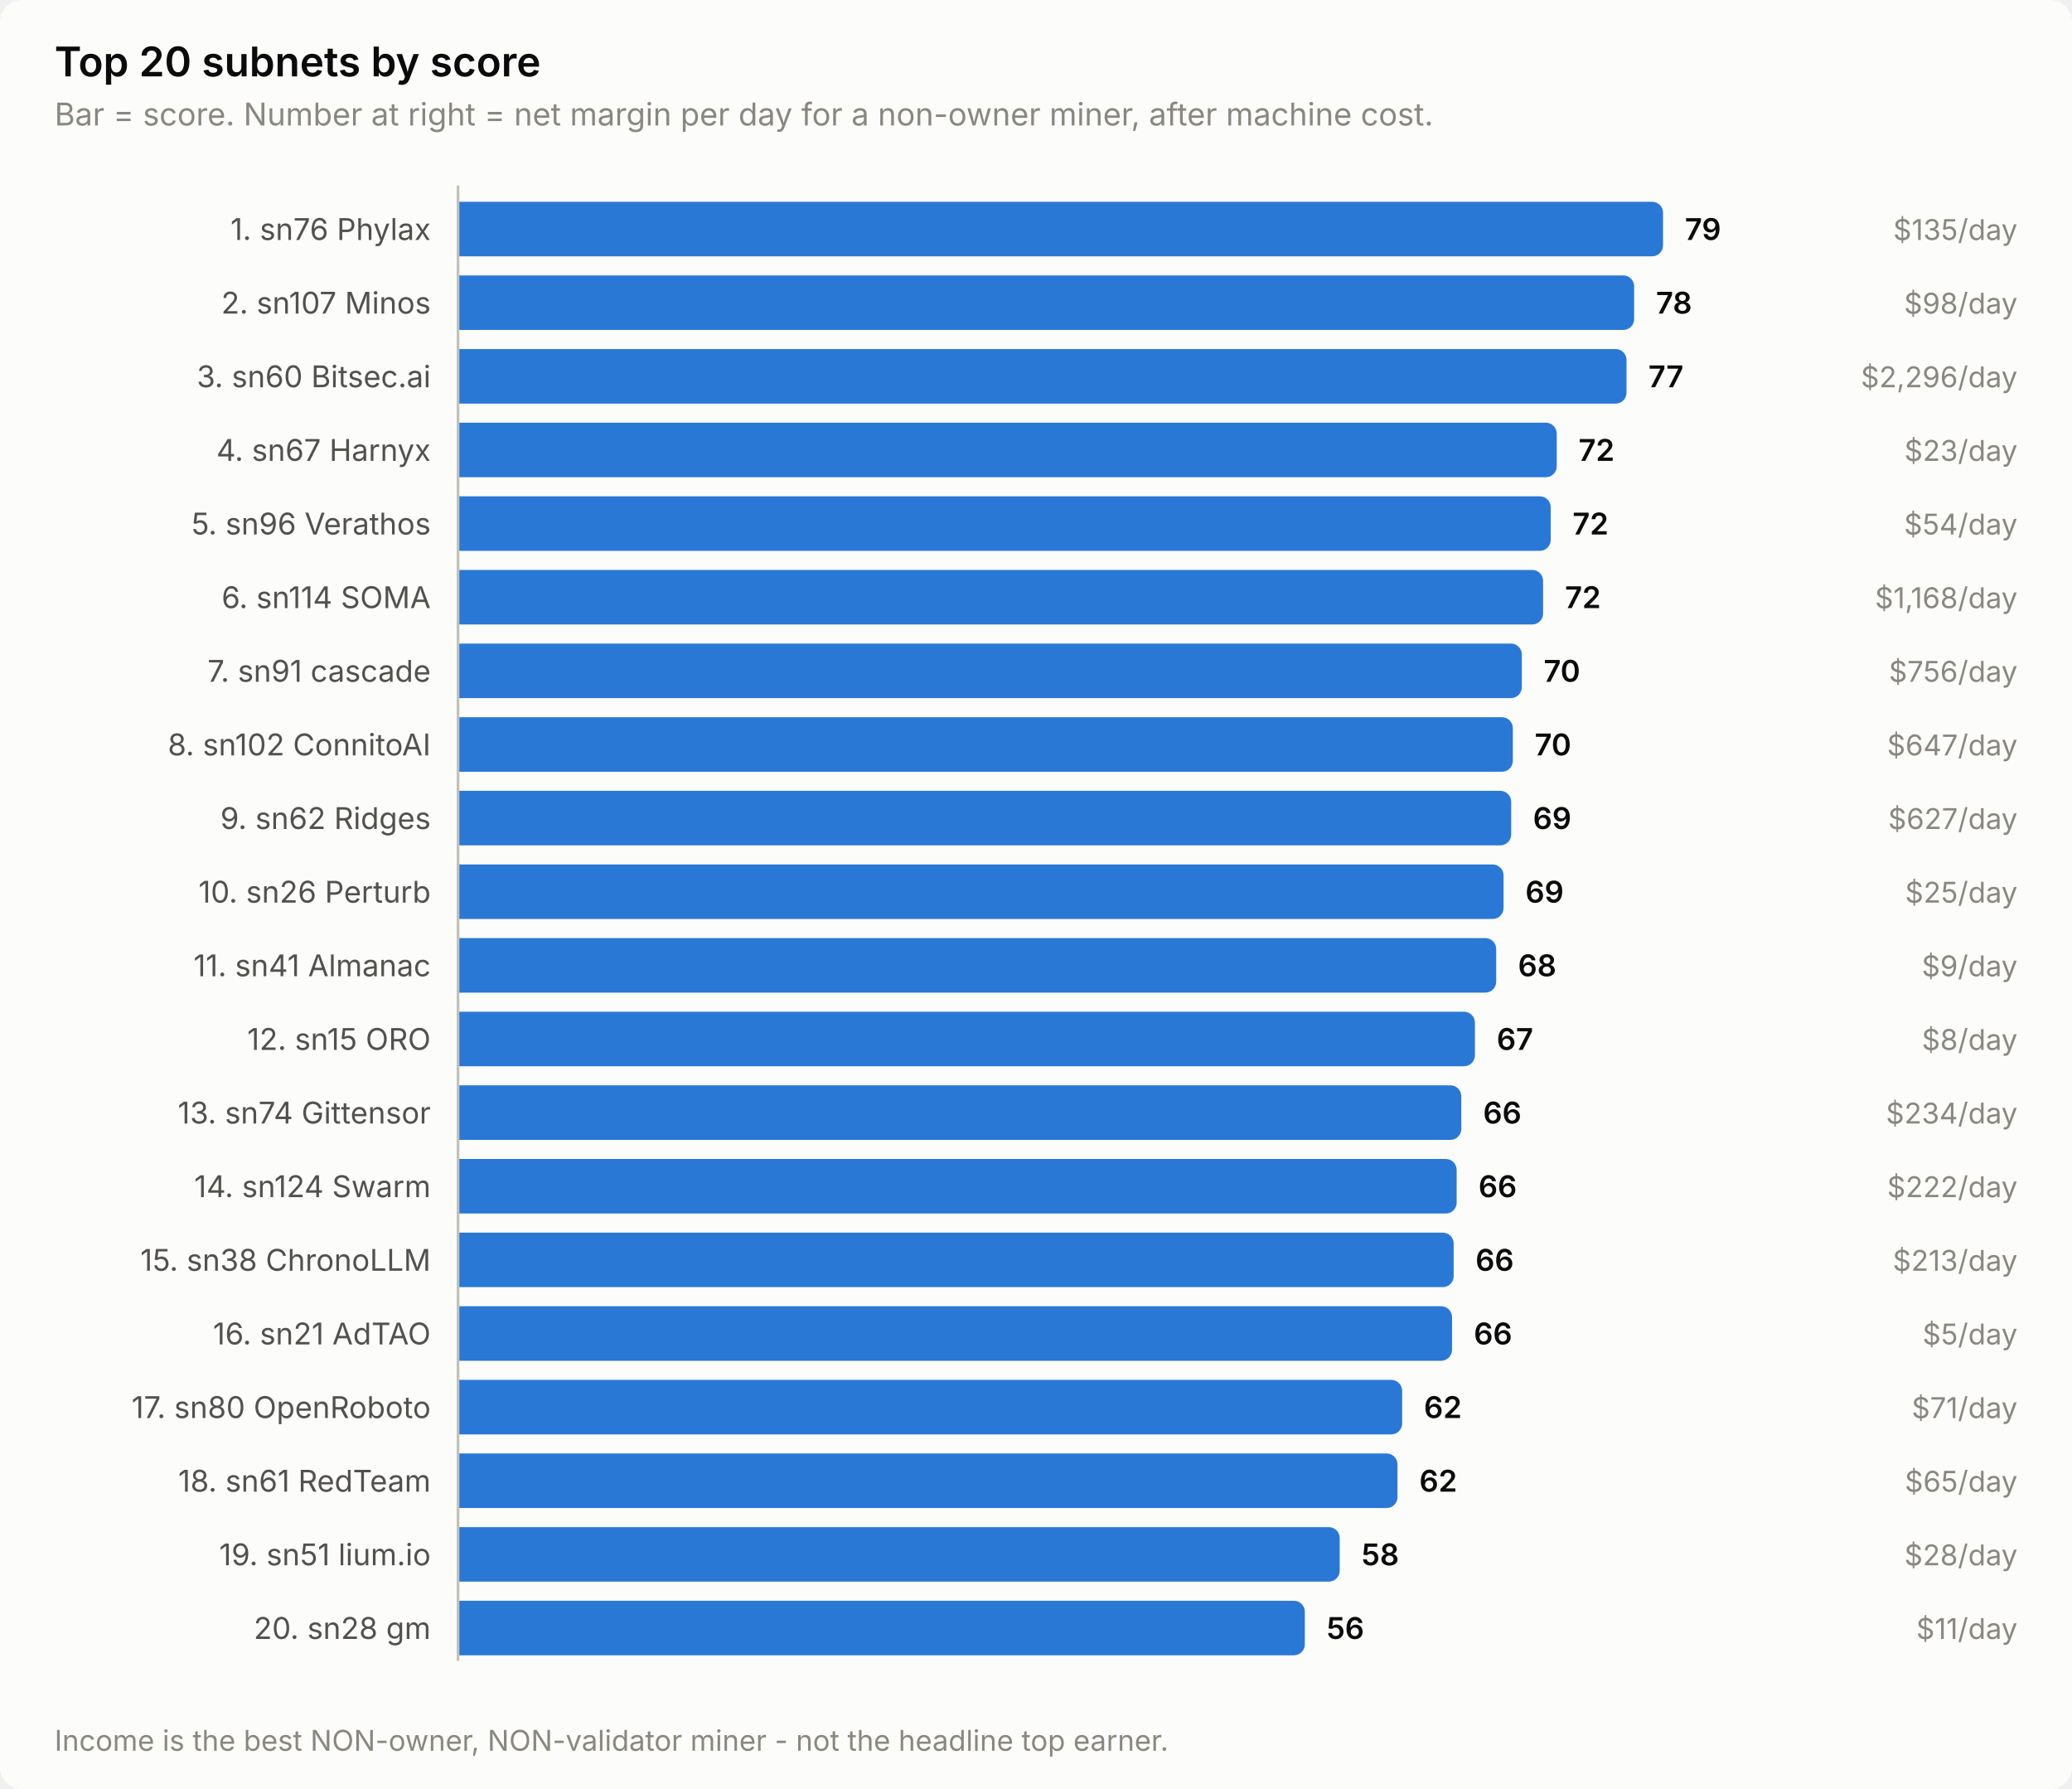
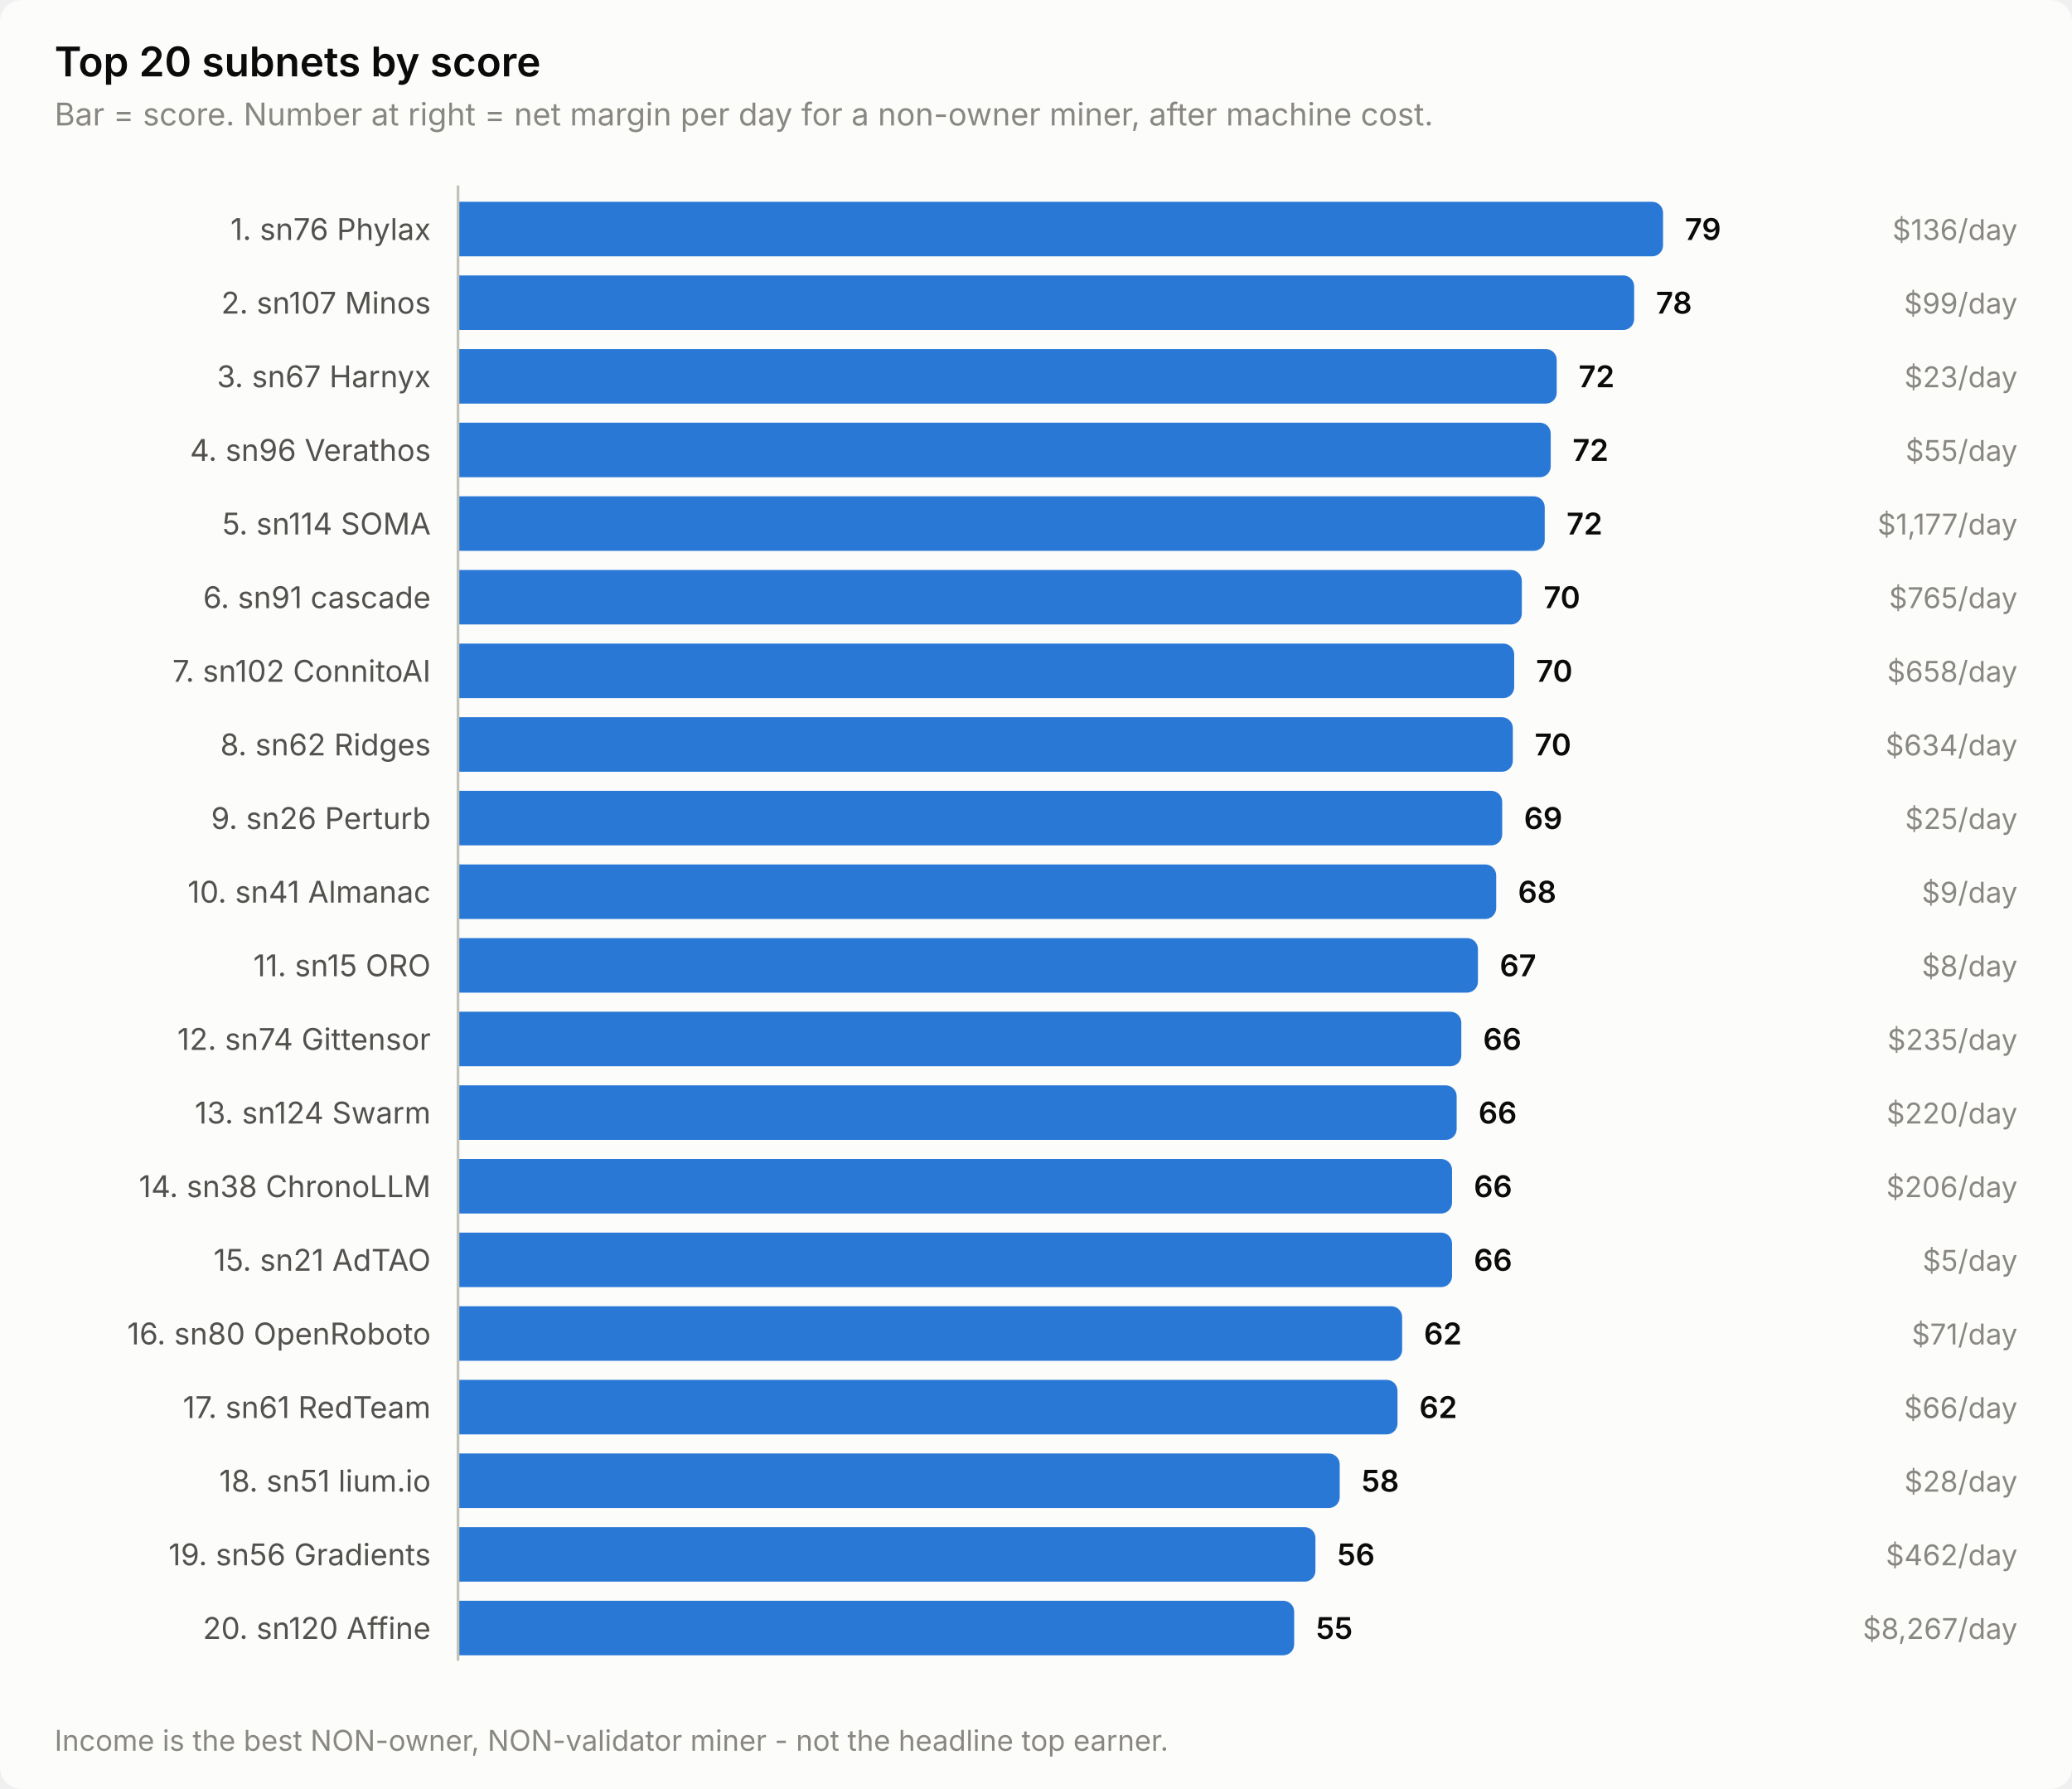
<svg xmlns="http://www.w3.org/2000/svg" width="760" height="656" viewBox="0 0 760 656" role="img" aria-label="Top 20 subnets by score">
  <style>
    text { font-family: system-ui, -apple-system, 'Segoe UI', sans-serif; }
    .t-title { font-size: 15px; font-weight: 600; }
    .t-sub { font-size: 11.5px; }
    .t-lab { font-size: 11px; }
    .t-val { font-size: 11px; font-weight: 600; font-variant-numeric: tabular-nums; }
    .t-tick { font-size: 10.5px; font-variant-numeric: tabular-nums; }

    .surface { fill: #fcfcfb; }
    .ink { fill: #0b0b0b; }
    .ink2 { fill: #52514e; }
    .muted { fill: #898781; }
    .grid { stroke: #e1e0d9; }
    .axis { stroke: #c3c2b7; }
    .accent { fill: #2a78d6; }
    .critical { fill: #d03b3b; }
    .deemph { fill: #d8d7d0; }

    @media (prefers-color-scheme: dark) {
      .surface { fill: #1a1a19; }
      .ink { fill: #ffffff; }
      .ink2 { fill: #c3c2b7; }
      .muted { fill: #898781; }
      .grid { stroke: #2c2c2a; }
      .axis { stroke: #383835; }
      .accent { fill: #3987e5; }
      .deemph { fill: #3a3a37; }
    }
</style>
  <rect class="surface" width="760" height="656" rx="8" />
  <text class="ink t-title" x="20" y="28">Top 20 subnets by score</text>
  <text class="muted t-sub" x="20" y="46">Bar = score. Number at right = net margin per day for a non-owner miner, after machine cost.</text>
  <text class="ink2 t-lab" x="158" y="88" text-anchor="end">1. sn76 Phylax</text>
  <path class="accent" d="M168.0,74.0 H606.0 a4.0,4.0 0 0 1 4.0,4.0 V90.0 a4.0,4.0 0 0 1 -4.0,4.0 H168.0 Z" />
  <text class="ink t-val" x="618.0" y="88">79</text>
-   <text class="muted t-tick" x="740" y="88" text-anchor="end">$135/day</text>
+   <text class="muted t-tick" x="740" y="88" text-anchor="end">$136/day</text>
  <text class="ink2 t-lab" x="158" y="115" text-anchor="end">2. sn107 Minos</text>
  <path class="accent" d="M168.0,101.0 H595.4 a4.0,4.0 0 0 1 4.0,4.0 V117.0 a4.0,4.0 0 0 1 -4.0,4.0 H168.0 Z" />
  <text class="ink t-val" x="607.4" y="115">78</text>
-   <text class="muted t-tick" x="740" y="115" text-anchor="end">$98/day</text>
-   <text class="ink2 t-lab" x="158" y="142" text-anchor="end">3. sn60 Bitsec.ai</text>
-   <path class="accent" d="M168.0,128.0 H592.6 a4.0,4.0 0 0 1 4.0,4.0 V144.0 a4.0,4.0 0 0 1 -4.0,4.0 H168.0 Z" />
-   <text class="ink t-val" x="604.6" y="142">77</text>
-   <text class="muted t-tick" x="740" y="142" text-anchor="end">$2,296/day</text>
-   <text class="ink2 t-lab" x="158" y="169" text-anchor="end">4. sn67 Harnyx</text>
-   <path class="accent" d="M168.0,155.0 H567.0 a4.0,4.0 0 0 1 4.0,4.0 V171.0 a4.0,4.0 0 0 1 -4.0,4.0 H168.0 Z" />
-   <text class="ink t-val" x="579.0" y="169">72</text>
-   <text class="muted t-tick" x="740" y="169" text-anchor="end">$23/day</text>
-   <text class="ink2 t-lab" x="158" y="196" text-anchor="end">5. sn96 Verathos</text>
-   <path class="accent" d="M168.0,182.0 H564.8 a4.0,4.0 0 0 1 4.0,4.0 V198.0 a4.0,4.0 0 0 1 -4.0,4.0 H168.0 Z" />
-   <text class="ink t-val" x="576.8" y="196">72</text>
-   <text class="muted t-tick" x="740" y="196" text-anchor="end">$54/day</text>
-   <text class="ink2 t-lab" x="158" y="223" text-anchor="end">6. sn114 SOMA</text>
-   <path class="accent" d="M168.0,209.0 H562.0 a4.0,4.0 0 0 1 4.0,4.0 V225.0 a4.0,4.0 0 0 1 -4.0,4.0 H168.0 Z" />
-   <text class="ink t-val" x="574.0" y="223">72</text>
-   <text class="muted t-tick" x="740" y="223" text-anchor="end">$1,168/day</text>
-   <text class="ink2 t-lab" x="158" y="250" text-anchor="end">7. sn91 cascade</text>
-   <path class="accent" d="M168.0,236.0 H554.2 a4.0,4.0 0 0 1 4.0,4.0 V252.0 a4.0,4.0 0 0 1 -4.0,4.0 H168.0 Z" />
-   <text class="ink t-val" x="566.2" y="250">70</text>
-   <text class="muted t-tick" x="740" y="250" text-anchor="end">$756/day</text>
-   <text class="ink2 t-lab" x="158" y="277" text-anchor="end">8. sn102 ConnitoAI</text>
+   <text class="muted t-tick" x="740" y="115" text-anchor="end">$99/day</text>
+   <text class="ink2 t-lab" x="158" y="142" text-anchor="end">3. sn67 Harnyx</text>
+   <path class="accent" d="M168.0,128.0 H567.0 a4.0,4.0 0 0 1 4.0,4.0 V144.0 a4.0,4.0 0 0 1 -4.0,4.0 H168.0 Z" />
+   <text class="ink t-val" x="579.0" y="142">72</text>
+   <text class="muted t-tick" x="740" y="142" text-anchor="end">$23/day</text>
+   <text class="ink2 t-lab" x="158" y="169" text-anchor="end">4. sn96 Verathos</text>
+   <path class="accent" d="M168.0,155.0 H564.8 a4.0,4.0 0 0 1 4.0,4.0 V171.0 a4.0,4.0 0 0 1 -4.0,4.0 H168.0 Z" />
+   <text class="ink t-val" x="576.8" y="169">72</text>
+   <text class="muted t-tick" x="740" y="169" text-anchor="end">$55/day</text>
+   <text class="ink2 t-lab" x="158" y="196" text-anchor="end">5. sn114 SOMA</text>
+   <path class="accent" d="M168.0,182.0 H562.6 a4.0,4.0 0 0 1 4.0,4.0 V198.0 a4.0,4.0 0 0 1 -4.0,4.0 H168.0 Z" />
+   <text class="ink t-val" x="574.6" y="196">72</text>
+   <text class="muted t-tick" x="740" y="196" text-anchor="end">$1,177/day</text>
+   <text class="ink2 t-lab" x="158" y="223" text-anchor="end">6. sn91 cascade</text>
+   <path class="accent" d="M168.0,209.0 H554.2 a4.0,4.0 0 0 1 4.0,4.0 V225.0 a4.0,4.0 0 0 1 -4.0,4.0 H168.0 Z" />
+   <text class="ink t-val" x="566.2" y="223">70</text>
+   <text class="muted t-tick" x="740" y="223" text-anchor="end">$765/day</text>
+   <text class="ink2 t-lab" x="158" y="250" text-anchor="end">7. sn102 ConnitoAI</text>
+   <path class="accent" d="M168.0,236.0 H551.4 a4.0,4.0 0 0 1 4.0,4.0 V252.0 a4.0,4.0 0 0 1 -4.0,4.0 H168.0 Z" />
+   <text class="ink t-val" x="563.4" y="250">70</text>
+   <text class="muted t-tick" x="740" y="250" text-anchor="end">$658/day</text>
+   <text class="ink2 t-lab" x="158" y="277" text-anchor="end">8. sn62 Ridges</text>
  <path class="accent" d="M168.0,263.0 H550.9 a4.0,4.0 0 0 1 4.0,4.0 V279.0 a4.0,4.0 0 0 1 -4.0,4.0 H168.0 Z" />
  <text class="ink t-val" x="562.9" y="277">70</text>
-   <text class="muted t-tick" x="740" y="277" text-anchor="end">$647/day</text>
-   <text class="ink2 t-lab" x="158" y="304" text-anchor="end">9. sn62 Ridges</text>
-   <path class="accent" d="M168.0,290.0 H550.3 a4.0,4.0 0 0 1 4.0,4.0 V306.0 a4.0,4.0 0 0 1 -4.0,4.0 H168.0 Z" />
-   <text class="ink t-val" x="562.3" y="304">69</text>
-   <text class="muted t-tick" x="740" y="304" text-anchor="end">$627/day</text>
-   <text class="ink2 t-lab" x="158" y="331" text-anchor="end">10. sn26 Perturb</text>
-   <path class="accent" d="M168.0,317.0 H547.5 a4.0,4.0 0 0 1 4.0,4.0 V333.0 a4.0,4.0 0 0 1 -4.0,4.0 H168.0 Z" />
-   <text class="ink t-val" x="559.5" y="331">69</text>
-   <text class="muted t-tick" x="740" y="331" text-anchor="end">$25/day</text>
-   <text class="ink2 t-lab" x="158" y="358" text-anchor="end">11. sn41 Almanac</text>
-   <path class="accent" d="M168.0,344.0 H544.8 a4.0,4.0 0 0 1 4.0,4.0 V360.0 a4.0,4.0 0 0 1 -4.0,4.0 H168.0 Z" />
-   <text class="ink t-val" x="556.8" y="358">68</text>
-   <text class="muted t-tick" x="740" y="358" text-anchor="end">$9/day</text>
-   <text class="ink2 t-lab" x="158" y="385" text-anchor="end">12. sn15 ORO</text>
-   <path class="accent" d="M168.0,371.0 H537.0 a4.0,4.0 0 0 1 4.0,4.0 V387.0 a4.0,4.0 0 0 1 -4.0,4.0 H168.0 Z" />
-   <text class="ink t-val" x="549.0" y="385">67</text>
-   <text class="muted t-tick" x="740" y="385" text-anchor="end">$8/day</text>
-   <text class="ink2 t-lab" x="158" y="412" text-anchor="end">13. sn74 Gittensor</text>
-   <path class="accent" d="M168.0,398.0 H532.0 a4.0,4.0 0 0 1 4.0,4.0 V414.0 a4.0,4.0 0 0 1 -4.0,4.0 H168.0 Z" />
-   <text class="ink t-val" x="544.0" y="412">66</text>
-   <text class="muted t-tick" x="740" y="412" text-anchor="end">$234/day</text>
-   <text class="ink2 t-lab" x="158" y="439" text-anchor="end">14. sn124 Swarm</text>
-   <path class="accent" d="M168.0,425.0 H530.3 a4.0,4.0 0 0 1 4.0,4.0 V441.0 a4.0,4.0 0 0 1 -4.0,4.0 H168.0 Z" />
-   <text class="ink t-val" x="542.3" y="439">66</text>
-   <text class="muted t-tick" x="740" y="439" text-anchor="end">$222/day</text>
-   <text class="ink2 t-lab" x="158" y="466" text-anchor="end">15. sn38 ChronoLLM</text>
-   <path class="accent" d="M168.0,452.0 H529.2 a4.0,4.0 0 0 1 4.0,4.0 V468.0 a4.0,4.0 0 0 1 -4.0,4.0 H168.0 Z" />
-   <text class="ink t-val" x="541.2" y="466">66</text>
-   <text class="muted t-tick" x="740" y="466" text-anchor="end">$213/day</text>
-   <text class="ink2 t-lab" x="158" y="493" text-anchor="end">16. sn21 AdTAO</text>
-   <path class="accent" d="M168.0,479.0 H528.6 a4.0,4.0 0 0 1 4.0,4.0 V495.0 a4.0,4.0 0 0 1 -4.0,4.0 H168.0 Z" />
-   <text class="ink t-val" x="540.6" y="493">66</text>
-   <text class="muted t-tick" x="740" y="493" text-anchor="end">$5/day</text>
-   <text class="ink2 t-lab" x="158" y="520" text-anchor="end">17. sn80 OpenRoboto</text>
-   <path class="accent" d="M168.0,506.0 H510.3 a4.0,4.0 0 0 1 4.0,4.0 V522.0 a4.0,4.0 0 0 1 -4.0,4.0 H168.0 Z" />
-   <text class="ink t-val" x="522.3" y="520">62</text>
-   <text class="muted t-tick" x="740" y="520" text-anchor="end">$71/day</text>
-   <text class="ink2 t-lab" x="158" y="547" text-anchor="end">18. sn61 RedTeam</text>
-   <path class="accent" d="M168.0,533.0 H508.6 a4.0,4.0 0 0 1 4.0,4.0 V549.0 a4.0,4.0 0 0 1 -4.0,4.0 H168.0 Z" />
-   <text class="ink t-val" x="520.6" y="547">62</text>
-   <text class="muted t-tick" x="740" y="547" text-anchor="end">$65/day</text>
-   <text class="ink2 t-lab" x="158" y="574" text-anchor="end">19. sn51 lium.io</text>
-   <path class="accent" d="M168.0,560.0 H487.4 a4.0,4.0 0 0 1 4.0,4.0 V576.0 a4.0,4.0 0 0 1 -4.0,4.0 H168.0 Z" />
-   <text class="ink t-val" x="499.4" y="574">58</text>
-   <text class="muted t-tick" x="740" y="574" text-anchor="end">$28/day</text>
-   <text class="ink2 t-lab" x="158" y="601" text-anchor="end">20. sn28 gm</text>
-   <path class="accent" d="M168.0,587.0 H474.6 a4.0,4.0 0 0 1 4.0,4.0 V603.0 a4.0,4.0 0 0 1 -4.0,4.0 H168.0 Z" />
-   <text class="ink t-val" x="486.6" y="601">56</text>
-   <text class="muted t-tick" x="740" y="601" text-anchor="end">$11/day</text>
+   <text class="muted t-tick" x="740" y="277" text-anchor="end">$634/day</text>
+   <text class="ink2 t-lab" x="158" y="304" text-anchor="end">9. sn26 Perturb</text>
+   <path class="accent" d="M168.0,290.0 H547.0 a4.0,4.0 0 0 1 4.0,4.0 V306.0 a4.0,4.0 0 0 1 -4.0,4.0 H168.0 Z" />
+   <text class="ink t-val" x="559.0" y="304">69</text>
+   <text class="muted t-tick" x="740" y="304" text-anchor="end">$25/day</text>
+   <text class="ink2 t-lab" x="158" y="331" text-anchor="end">10. sn41 Almanac</text>
+   <path class="accent" d="M168.0,317.0 H544.8 a4.0,4.0 0 0 1 4.0,4.0 V333.0 a4.0,4.0 0 0 1 -4.0,4.0 H168.0 Z" />
+   <text class="ink t-val" x="556.8" y="331">68</text>
+   <text class="muted t-tick" x="740" y="331" text-anchor="end">$9/day</text>
+   <text class="ink2 t-lab" x="158" y="358" text-anchor="end">11. sn15 ORO</text>
+   <path class="accent" d="M168.0,344.0 H538.1 a4.0,4.0 0 0 1 4.0,4.0 V360.0 a4.0,4.0 0 0 1 -4.0,4.0 H168.0 Z" />
+   <text class="ink t-val" x="550.1" y="358">67</text>
+   <text class="muted t-tick" x="740" y="358" text-anchor="end">$8/day</text>
+   <text class="ink2 t-lab" x="158" y="385" text-anchor="end">12. sn74 Gittensor</text>
+   <path class="accent" d="M168.0,371.0 H532.0 a4.0,4.0 0 0 1 4.0,4.0 V387.0 a4.0,4.0 0 0 1 -4.0,4.0 H168.0 Z" />
+   <text class="ink t-val" x="544.0" y="385">66</text>
+   <text class="muted t-tick" x="740" y="385" text-anchor="end">$235/day</text>
+   <text class="ink2 t-lab" x="158" y="412" text-anchor="end">13. sn124 Swarm</text>
+   <path class="accent" d="M168.0,398.0 H530.3 a4.0,4.0 0 0 1 4.0,4.0 V414.0 a4.0,4.0 0 0 1 -4.0,4.0 H168.0 Z" />
+   <text class="ink t-val" x="542.3" y="412">66</text>
+   <text class="muted t-tick" x="740" y="412" text-anchor="end">$220/day</text>
+   <text class="ink2 t-lab" x="158" y="439" text-anchor="end">14. sn38 ChronoLLM</text>
+   <path class="accent" d="M168.0,425.0 H528.6 a4.0,4.0 0 0 1 4.0,4.0 V441.0 a4.0,4.0 0 0 1 -4.0,4.0 H168.0 Z" />
+   <text class="ink t-val" x="540.6" y="439">66</text>
+   <text class="muted t-tick" x="740" y="439" text-anchor="end">$206/day</text>
+   <text class="ink2 t-lab" x="158" y="466" text-anchor="end">15. sn21 AdTAO</text>
+   <path class="accent" d="M168.0,452.0 H528.6 a4.0,4.0 0 0 1 4.0,4.0 V468.0 a4.0,4.0 0 0 1 -4.0,4.0 H168.0 Z" />
+   <text class="ink t-val" x="540.6" y="466">66</text>
+   <text class="muted t-tick" x="740" y="466" text-anchor="end">$5/day</text>
+   <text class="ink2 t-lab" x="158" y="493" text-anchor="end">16. sn80 OpenRoboto</text>
+   <path class="accent" d="M168.0,479.0 H510.3 a4.0,4.0 0 0 1 4.0,4.0 V495.0 a4.0,4.0 0 0 1 -4.0,4.0 H168.0 Z" />
+   <text class="ink t-val" x="522.3" y="493">62</text>
+   <text class="muted t-tick" x="740" y="493" text-anchor="end">$71/day</text>
+   <text class="ink2 t-lab" x="158" y="520" text-anchor="end">17. sn61 RedTeam</text>
+   <path class="accent" d="M168.0,506.0 H508.6 a4.0,4.0 0 0 1 4.0,4.0 V522.0 a4.0,4.0 0 0 1 -4.0,4.0 H168.0 Z" />
+   <text class="ink t-val" x="520.6" y="520">62</text>
+   <text class="muted t-tick" x="740" y="520" text-anchor="end">$66/day</text>
+   <text class="ink2 t-lab" x="158" y="547" text-anchor="end">18. sn51 lium.io</text>
+   <path class="accent" d="M168.0,533.0 H487.4 a4.0,4.0 0 0 1 4.0,4.0 V549.0 a4.0,4.0 0 0 1 -4.0,4.0 H168.0 Z" />
+   <text class="ink t-val" x="499.4" y="547">58</text>
+   <text class="muted t-tick" x="740" y="547" text-anchor="end">$28/day</text>
+   <text class="ink2 t-lab" x="158" y="574" text-anchor="end">19. sn56 Gradients</text>
+   <path class="accent" d="M168.0,560.0 H478.5 a4.0,4.0 0 0 1 4.0,4.0 V576.0 a4.0,4.0 0 0 1 -4.0,4.0 H168.0 Z" />
+   <text class="ink t-val" x="490.5" y="574">56</text>
+   <text class="muted t-tick" x="740" y="574" text-anchor="end">$462/day</text>
+   <text class="ink2 t-lab" x="158" y="601" text-anchor="end">20. sn120 Affine</text>
+   <path class="accent" d="M168.0,587.0 H470.7 a4.0,4.0 0 0 1 4.0,4.0 V603.0 a4.0,4.0 0 0 1 -4.0,4.0 H168.0 Z" />
+   <text class="ink t-val" x="482.7" y="601">55</text>
+   <text class="muted t-tick" x="740" y="601" text-anchor="end">$8,267/day</text>
  <line class="axis" x1="168" y1="68" x2="168" y2="609" stroke-width="1" />
  <text class="muted t-tick" x="20" y="642">Income is the best NON-owner, NON-validator miner - not the headline top earner.</text>
</svg>
